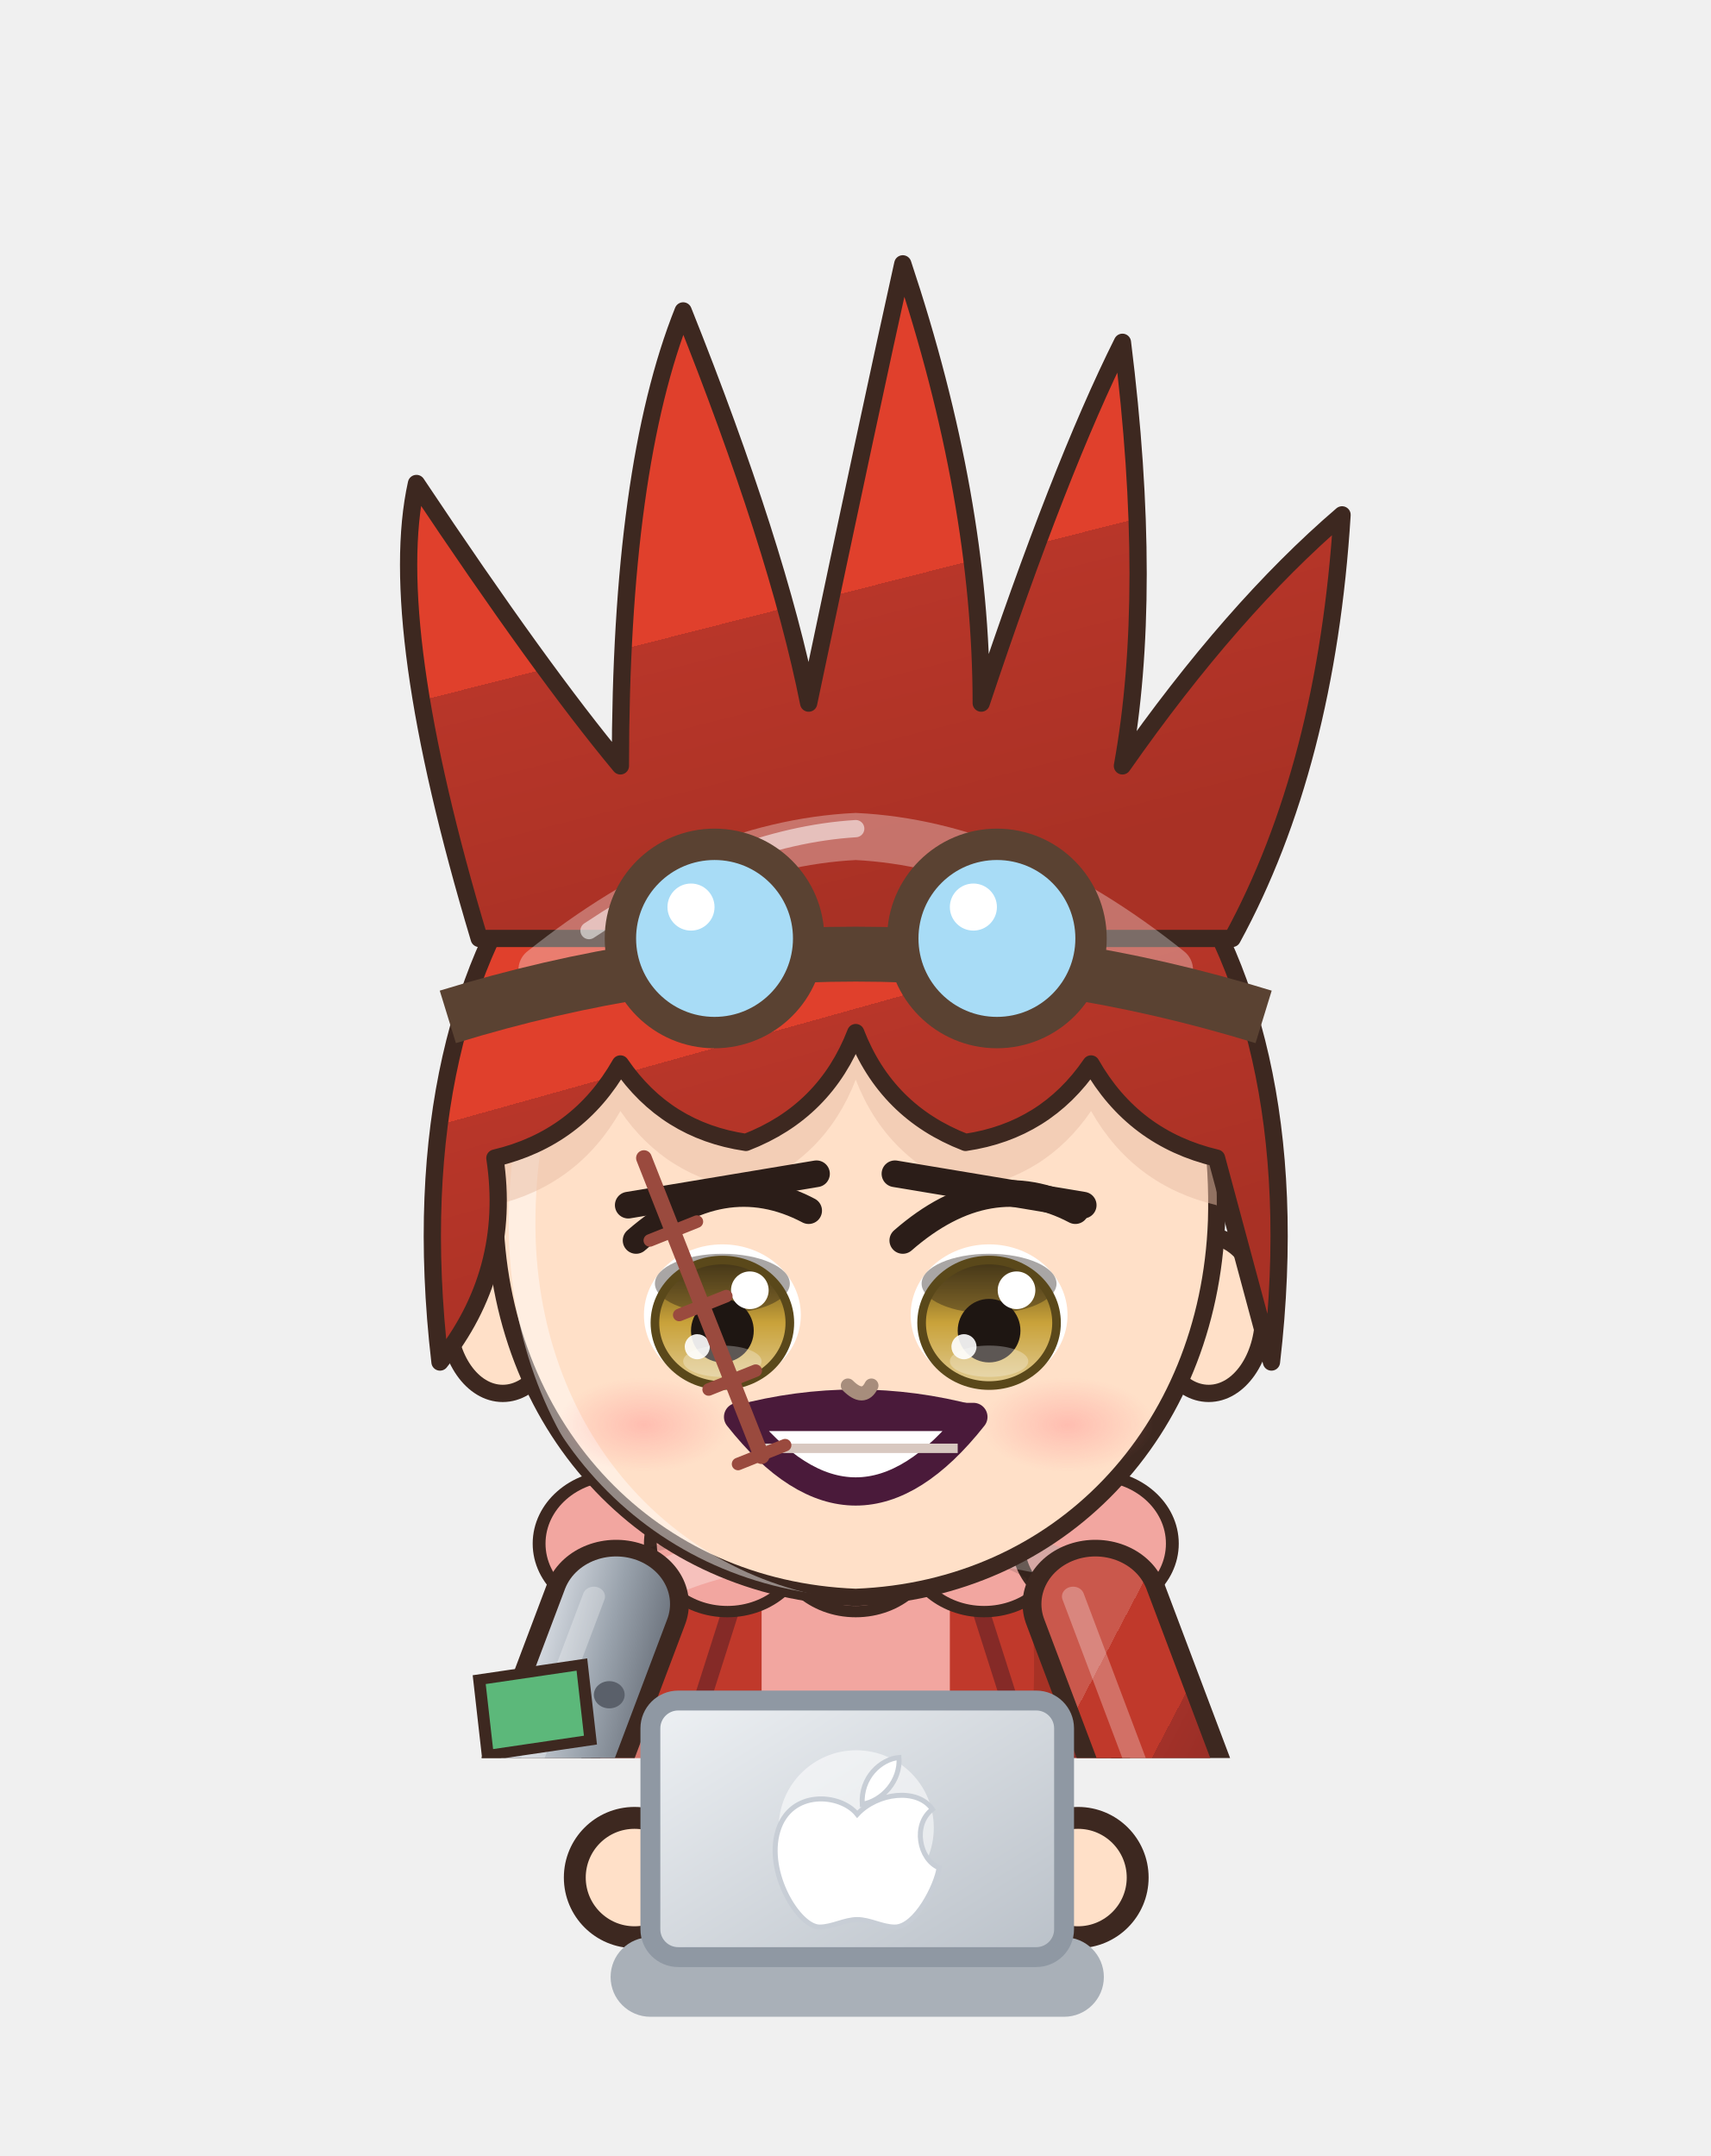
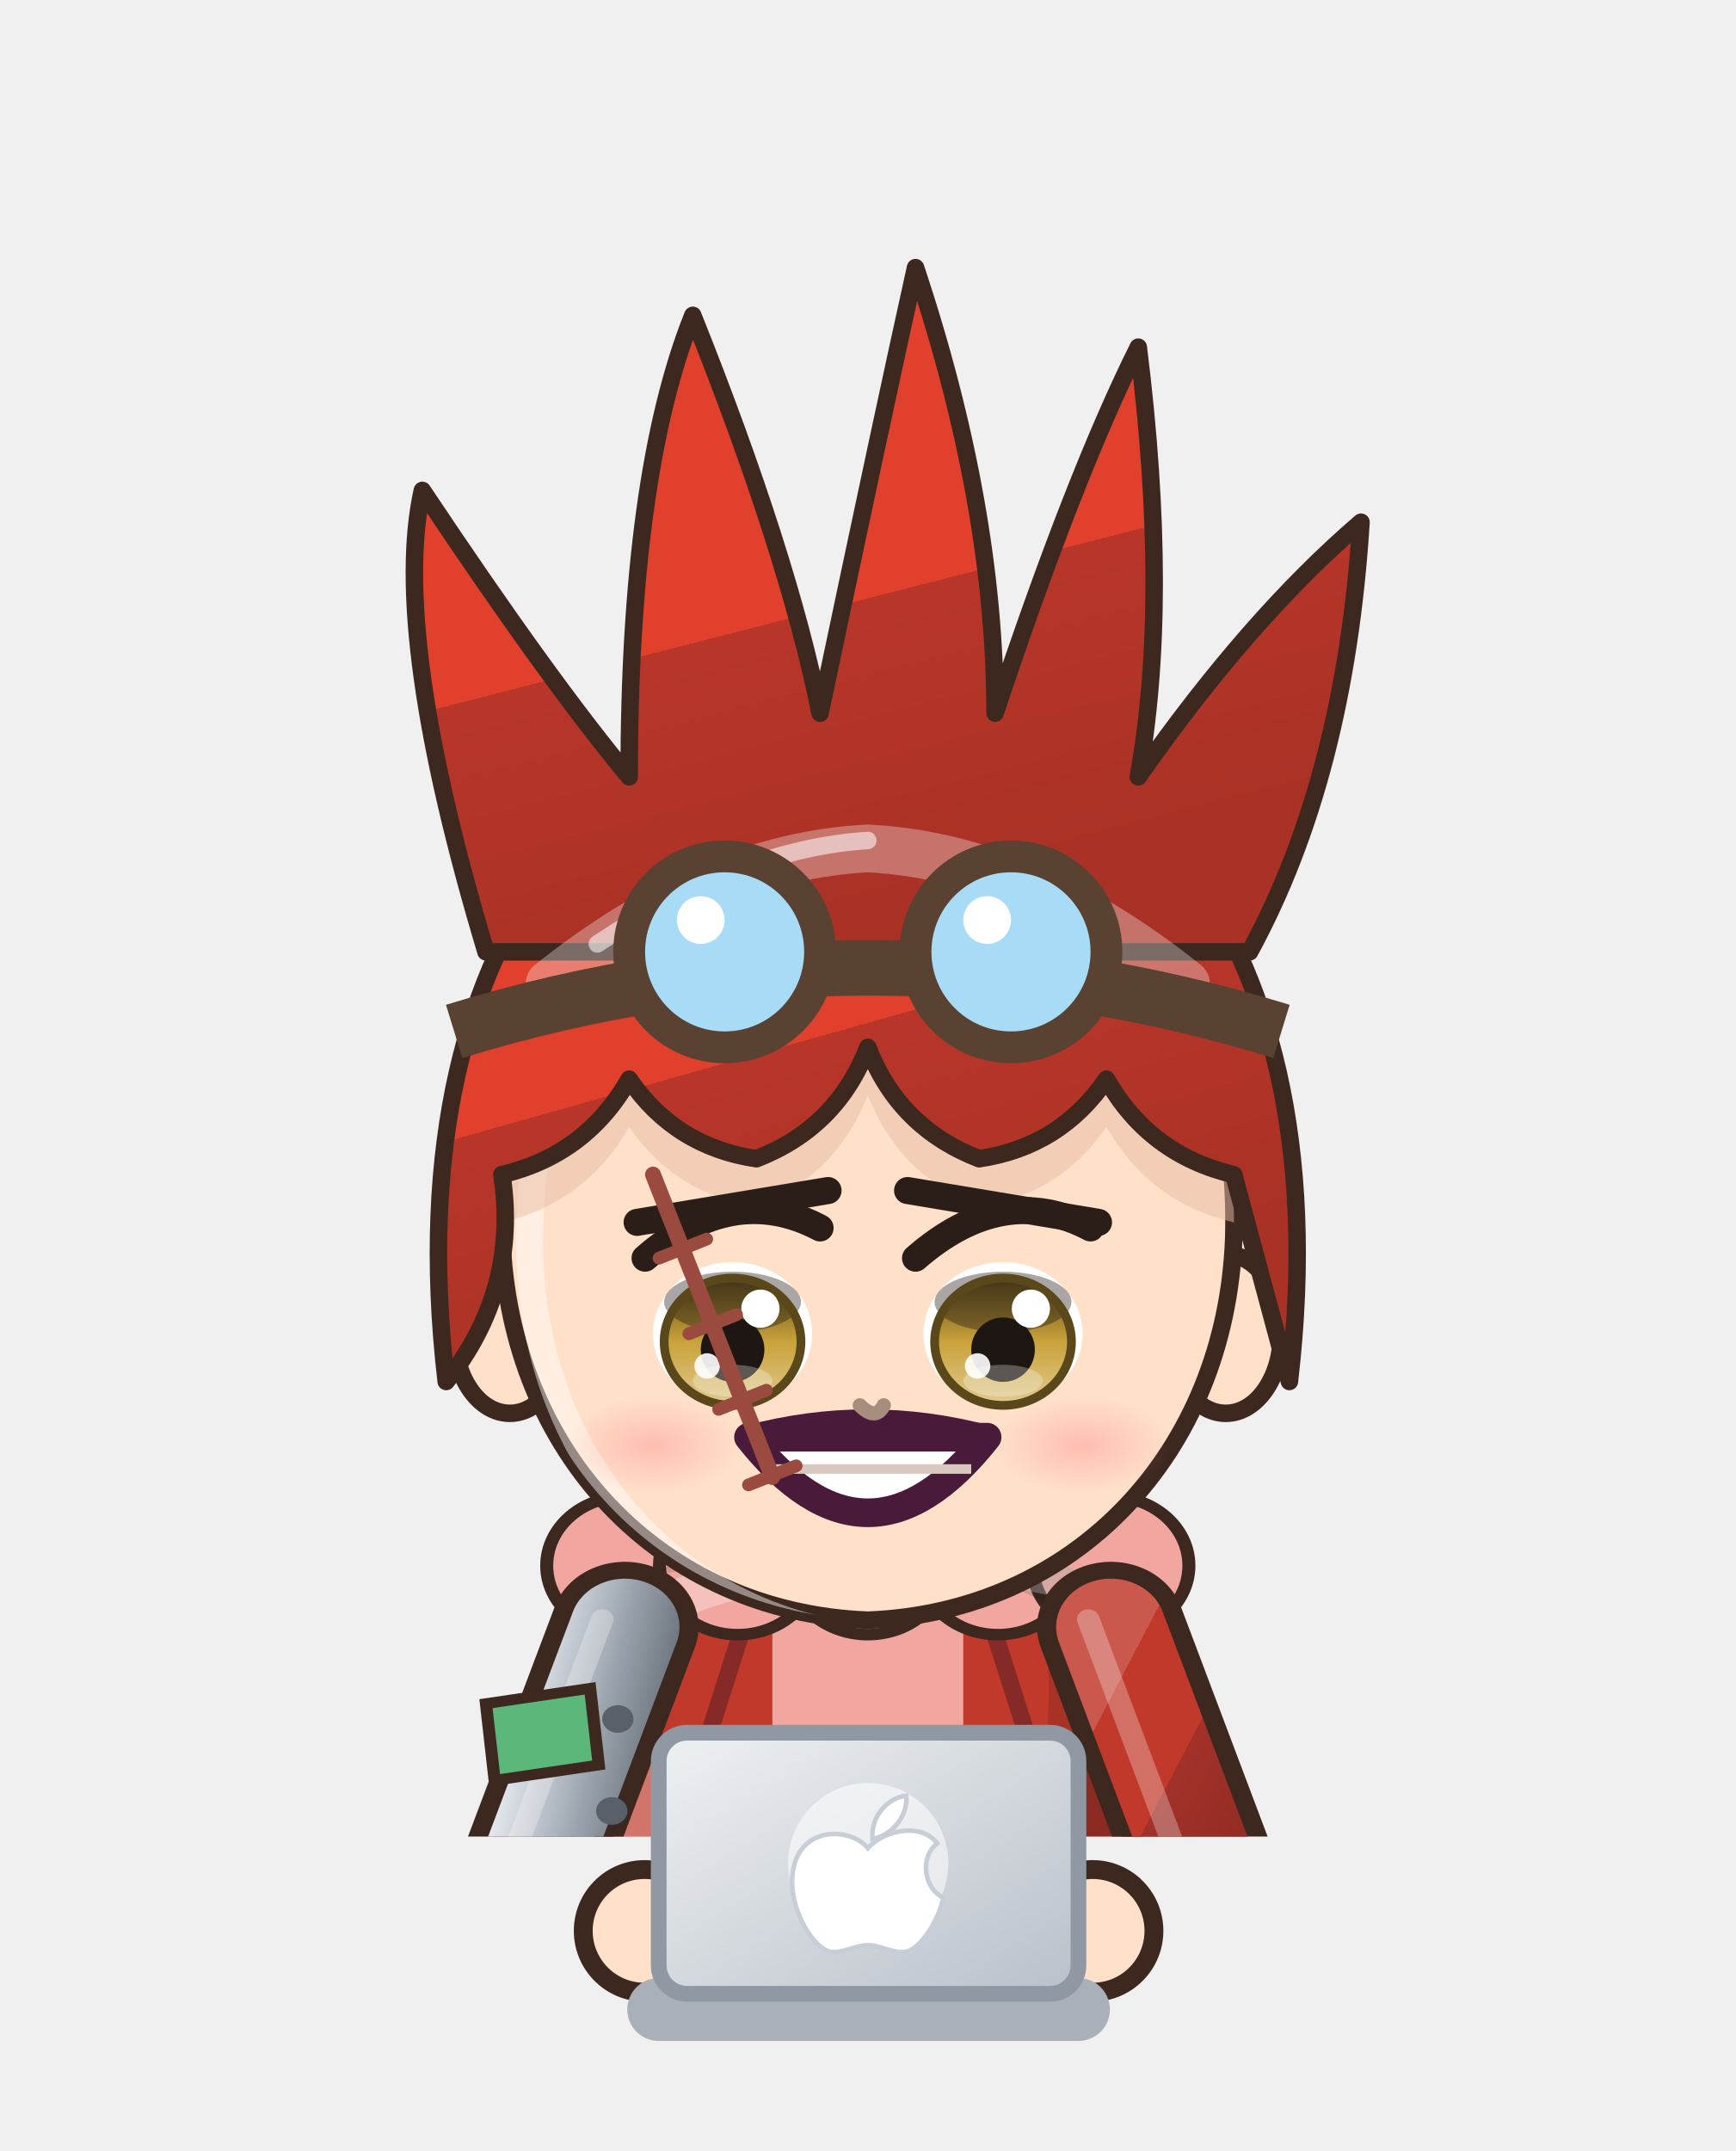
- <svg xmlns="http://www.w3.org/2000/svg" viewBox="1170.7 305.6 86.0 108.4" width="86.0" height="108.4">
-   <svg x="1170.7" y="305.6" viewBox="-120 -180 240 246.53" width="86.049" height="88.39">
+ <svg xmlns="http://www.w3.org/2000/svg" viewBox="701.4 239.2 110.4 136.8" width="110.4" height="136.8">
+   <svg x="701.4" y="239.2" viewBox="-120 -180 240 253.91" width="110.4" height="116.8">
    <defs>
      <linearGradient id="hair115" x1="0" y1="0" x2=".35" y2="1">
        <stop offset="0" stop-color="#e45e4d" />
        <stop offset=".16" stop-color="#e45e4d" />
        <stop offset=".16" stop-color="#e0402c" />
        <stop offset=".58" stop-color="#e0402c" />
        <stop offset=".58" stop-color="#b83629" />
        <stop offset="1" stop-color="#a93125" />
      </linearGradient>
      <radialGradient id="skin115" cx=".4" cy=".32" r=".85">
        <stop offset="0" stop-color="#ffe0c8" />
        <stop offset=".84" stop-color="#ffe0c8" />
        <stop offset=".84" stop-color="#f1cab1" />
        <stop offset="1" stop-color="#f1cab1" />
      </radialGradient>
      <linearGradient id="cloth115" x1="0" y1="0" x2=".45" y2="1">
        <stop offset="0" stop-color="#ca584c" />
        <stop offset=".16" stop-color="#ca584c" />
        <stop offset=".16" stop-color="#c0392b" />
        <stop offset=".6" stop-color="#c0392b" />
        <stop offset=".6" stop-color="#a23129" />
        <stop offset="1" stop-color="#952d25" />
      </linearGradient>
      <linearGradient id="iris115" x1="0" y1="0" x2="0" y2="1">
        <stop offset="0" stop-color="#5a481a" />
        <stop offset=".5" stop-color="#c9a23a" />
        <stop offset="1" stop-color="#e1cb92" />
      </linearGradient>
      <linearGradient id="gold115" x1="0" y1="0" x2="1" y2="1">
        <stop offset="0" stop-color="#f6d27a" />
        <stop offset=".55" stop-color="#d9a63a" />
        <stop offset="1" stop-color="#a8761e" />
      </linearGradient>
      <linearGradient id="steel115" x1="0" y1="0" x2="1" y2="1">
        <stop offset="0" stop-color="#e4e8ee" />
        <stop offset=".5" stop-color="#9aa3ad" />
        <stop offset="1" stop-color="#5a606a" />
      </linearGradient>
      <linearGradient id="beard115" x1="0" y1="0" x2="0" y2="1">
        <stop offset="0" stop-color="#e6e6ea" />
        <stop offset="1" stop-color="#b8b8c2" />
      </linearGradient>
      <radialGradient id="hawkiris115" cx=".45" cy=".4" r=".7">
        <stop offset="0" stop-color="#ffe27a" />
        <stop offset=".6" stop-color="#e8a52a" />
        <stop offset="1" stop-color="#9a5a12" />
      </radialGradient>
      <linearGradient id="straw115" x1="0" y1="0" x2=".3" y2="1">
        <stop offset="0" stop-color="#ffe7aa" />
        <stop offset=".16" stop-color="#ffe7aa" />
        <stop offset=".16" stop-color="#ffe39a" />
        <stop offset=".58" stop-color="#ffe39a" />
        <stop offset=".58" stop-color="#e9b456" />
        <stop offset="1" stop-color="#d6a54f" />
      </linearGradient>
      <radialGradient id="blush115">
        <stop offset="0" stop-color="#ff7f86" stop-opacity=".9" />
        <stop offset="1" stop-color="#ff7f86" stop-opacity="0" />
      </radialGradient>
      <clipPath id="face115">
        <path d="M -46,-4 C -47,-38 -25,-55 0,-55 C 25,-55 47,-38 46,-4 C 45,23 26,43 0,44 C -26,43 -45,23 -46,-4 Z" />
      </clipPath>
      <clipPath id="torso115">
        <path d="M -30,50 C -34,68 -28,94 -26,124 L 26,124 C 28,94 34,68 30,50 C 18,40 -18,40 -30,50 Z" />
      </clipPath>
    </defs>
    <ellipse cx="0" cy="208" rx="42" ry="7" fill="#000000" opacity=".16" />
    <g transform="translate(0,44.0) scale(1.100,1.100) translate(0,-44)" />
    <g transform="translate(0,205) scale(1.2,1.06) translate(0,-205)">
      <path d="M -23.5,118 Q -24.5,160.0 -20.5,202 L -5.5,202 Q -1.5,160.0 -2.5,118 Z" fill="#2b2a38" stroke="#3d2820" stroke-width="2.2" stroke-linejoin="round" />
      <path d="M -9,124 Q -8,160 -10,196" stroke="#000000" stroke-width="4.5" fill="none" opacity=".14" stroke-linecap="round" />
      <path d="M -18,126 Q -19,150 -18,170" stroke="#ffffff" stroke-width="2" fill="none" opacity=".22" stroke-linecap="round" />
      <ellipse cx="-13" cy="205" rx="14" ry="7" fill="#3a2a24" stroke="#3d2820" stroke-width="2.2" stroke-linejoin="round" />
      <ellipse cx="-17" cy="202.5" rx="5" ry="2" fill="#ffffff" opacity=".35" />
      <path d="M 2.5,118 Q 1.5,160.0 5.5,202 L 20.5,202 Q 24.5,160.0 23.5,118 Z" fill="#2b2a38" stroke="#3d2820" stroke-width="2.2" stroke-linejoin="round" />
      <path d="M 17,124 Q 18,160 16,196" stroke="#000000" stroke-width="4.5" fill="none" opacity=".14" stroke-linecap="round" />
      <path d="M 8,126 Q 7,150 8,170" stroke="#ffffff" stroke-width="2" fill="none" opacity=".22" stroke-linecap="round" />
      <ellipse cx="13" cy="205" rx="14" ry="7" fill="#3a2a24" stroke="#3d2820" stroke-width="2.2" stroke-linejoin="round" />
      <ellipse cx="9" cy="202.5" rx="5" ry="2" fill="#ffffff" opacity=".35" />
      <path d="M -30,50 C -34,68 -28,94 -26,124 L 26,124 C 28,94 34,68 30,50 C 18,40 -18,40 -30,50 Z" fill="url(#cloth115)" stroke="#3d2820" stroke-width="2.2" stroke-linejoin="round" />
      <path d="M -11,42 L 11,42 L 11,124 L -11,124 Z" fill="#f2a6a0" />
      <path d="M -11,42 L -20,74 L -11,124 M 11,42 L 20,74 L 11,124" stroke="#852a27" stroke-width="2" fill="none" />
      <circle cx="-28" cy="46" r="9" fill="#f2a6a0" stroke="#3d2820" stroke-width="1.5" />
      <circle cx="-15" cy="46" r="9" fill="#f2a6a0" stroke="#3d2820" stroke-width="1.5" />
      <circle cx="0" cy="46" r="9" fill="#f2a6a0" stroke="#3d2820" stroke-width="1.5" />
      <circle cx="15" cy="46" r="9" fill="#f2a6a0" stroke="#3d2820" stroke-width="1.5" />
      <circle cx="28" cy="46" r="9" fill="#f2a6a0" stroke="#3d2820" stroke-width="1.5" />
      <g clip-path="url(#torso115)">
        <path d="M -30,50 C -34,68 -28,94 -26,124 L 26,124 C 28,94 34,68 30,50 C 18,40 -18,40 -30,50 Z" transform="translate(4,3)" fill="none" stroke="#ffffff" stroke-width="5" opacity=".3" />
        <path d="M -30,50 C -34,68 -28,94 -26,124 L 26,124 C 28,94 34,68 30,50 C 18,40 -18,40 -30,50 Z" transform="translate(-6,-2)" fill="none" stroke="#000000" stroke-width="9" opacity=".13" />
      </g>
      <path d="M -27,112 L -36,176 L -10,176 L -9,118 Z M 27,112 L 36,176 L 10,176 L 9,118 Z" fill="url(#cloth115)" stroke="#3d2820" stroke-width="2.2" stroke-linejoin="round" />
      <path d="M -28,54 L -38,84 L -31,102" stroke="#3d2820" stroke-width="17" fill="none" stroke-linecap="round" stroke-linejoin="round" />
      <path d="M -28,54 L -38,84 L -31,102" stroke="url(#steel115)" stroke-width="12.6" fill="none" stroke-linecap="round" stroke-linejoin="round" />
      <path d="M -28,54 L -38,84 L -31,102" transform="translate(-2.6,-1)" stroke="#ffffff" stroke-width="2.6" fill="none" stroke-linecap="round" stroke-linejoin="round" opacity=".28" />
      <circle cx="-28.8" cy="66.0" r="1.8" fill="#5a606a" />
      <circle cx="-29.5" cy="78.0" r="1.8" fill="#5a606a" />
      <circle cx="-30.2" cy="90.0" r="1.8" fill="#5a606a" />
      <path d="M 28,54 L 38,84 L 31,102" stroke="#3d2820" stroke-width="17" fill="none" stroke-linecap="round" stroke-linejoin="round" />
      <path d="M 28,54 L 38,84 L 31,102" stroke="url(#cloth115)" stroke-width="12.6" fill="none" stroke-linecap="round" stroke-linejoin="round" />
      <path d="M 28,54 L 38,84 L 31,102" transform="translate(-2.6,-1)" stroke="#ffffff" stroke-width="2.6" fill="none" stroke-linecap="round" stroke-linejoin="round" opacity=".28" />
      <circle cx="-31" cy="102" r="8.5" fill="url(#steel115)" stroke="#3d2820" stroke-width="2.2" />
      <circle cx="31" cy="102" r="8.5" fill="url(#skin115)" stroke="#3d2820" stroke-width="2.2" />
      <path d="M -44,64 L -32,62 L -31,72 L -43,74 Z" fill="#5cb87a" stroke="#3d2820" stroke-width="1.4" />
      <path d="M -10,34 L 10,34 L 9,46 Q 0,50 -9,46 Z" fill="#f1cab1" />
    </g>
    <g transform="translate(0,44.0) scale(1.100,1.100) translate(0,-44)">
      <ellipse cx="-45" cy="8" rx="7" ry="10" fill="url(#skin115)" stroke="#3d2820" stroke-width="2.2" stroke-linejoin="round" />
      <ellipse cx="45" cy="8" rx="7" ry="10" fill="url(#skin115)" stroke="#3d2820" stroke-width="2.2" stroke-linejoin="round" />
      <path d="M -46,-4 C -47,-38 -25,-55 0,-55 C 25,-55 47,-38 46,-4 C 45,23 26,43 0,44 C -26,43 -45,23 -46,-4 Z" fill="url(#skin115)" stroke="#3d2820" stroke-width="2.2" stroke-linejoin="round" />
      <g clip-path="url(#face115)">
        <path d="M -46,-4 C -47,-38 -25,-55 0,-55 C 25,-55 47,-38 46,-4 C 45,23 26,43 0,44 C -26,43 -45,23 -46,-4 Z" transform="translate(3.5,2.5)" fill="none" stroke="#ffffff" stroke-width="3.4" opacity=".45" />
      </g>
      <g clip-path="url(#face115)">
        <path d="M -53,14 C -60,-46 -28,-72 0,-72 C 28,-72 60,-46 53,14 L 46,-12 Q 35.4,-14.5 30,-24 Q 24.2,-15.5 14,-14 Q 3.9,-17.9 0,-28 Q -3.9,-17.9 -14,-14 Q -24.2,-15.5 -30,-24 Q -35.4,-14.5 -46,-12 Q -43.8,2.5 -53,14 Z" transform="translate(0,6)" fill="#e7bca4" opacity=".5" />
      </g>
      <ellipse cx="-17" cy="8" rx="10" ry="9" fill="#ffffff" />
      <ellipse cx="-17" cy="9" rx="8.6" ry="8" fill="url(#iris115)" />
      <ellipse cx="-17" cy="4.0" rx="8.6" ry="3.8" fill="#1e1612" opacity=".38" />
      <ellipse cx="-17" cy="9" rx="8.6" ry="8" fill="none" stroke="#5a481a" stroke-width="1.1" />
      <ellipse cx="-17" cy="10" rx="4" ry="4.05" fill="#1e1612" />
      <ellipse cx="-17" cy="13.9" rx="5" ry="2.0" fill="#ffffff" opacity=".28" />
      <circle cx="-13.5" cy="4.85" r="2.4" fill="#ffffff" />
      <circle cx="-20.2" cy="12.05" r="1.6" fill="#ffffff" opacity=".9" />
      <path d="M -28,-1.5 Q -17,-11.1 -6,-5.3" stroke="#2b1d18" stroke-width="3.4" fill="none" stroke-linecap="round" />
      <path d="M -29,-6 L -5,-10" stroke="#2b1d18" stroke-width="3.4" stroke-linecap="round" />
      <ellipse cx="17" cy="8" rx="10" ry="9" fill="#ffffff" />
      <ellipse cx="17" cy="9" rx="8.6" ry="8" fill="url(#iris115)" />
      <ellipse cx="17" cy="4.0" rx="8.6" ry="3.8" fill="#1e1612" opacity=".38" />
      <ellipse cx="17" cy="9" rx="8.6" ry="8" fill="none" stroke="#5a481a" stroke-width="1.1" />
      <ellipse cx="17" cy="10" rx="4" ry="4.05" fill="#1e1612" />
      <ellipse cx="17" cy="13.9" rx="5" ry="2.0" fill="#ffffff" opacity=".28" />
      <circle cx="20.5" cy="4.85" r="2.4" fill="#ffffff" />
      <circle cx="13.8" cy="12.05" r="1.6" fill="#ffffff" opacity=".9" />
      <path d="M 6,-1.5 Q 17,-11.1 28,-5.3" stroke="#2b1d18" stroke-width="3.4" fill="none" stroke-linecap="round" />
      <path d="M 5,-10 L 29,-6" stroke="#2b1d18" stroke-width="3.4" stroke-linecap="round" />
      <path d="M -15,21 Q 0,40 15,21 Z" fill="#ffffff" stroke="#4a1a3a" stroke-width="3.6" stroke-linejoin="round" />
      <path d="M -13,25 L 13,25" stroke="#d8c8c0" stroke-width="1.2" />
      <path d="M -15,21 Q 0,17 15,21" stroke="#4a1a3a" stroke-width="3" fill="none" stroke-linecap="round" />
      <ellipse cx="-27" cy="22" rx="11" ry="6" fill="url(#blush115)" opacity="0.40" />
      <ellipse cx="27" cy="22" rx="11" ry="6" fill="url(#blush115)" opacity="0.40" />
      <path d="M -1,17 Q 1,19 2,17" stroke="#a78d7c" stroke-width="1.8" fill="none" stroke-linecap="round" />
      <path d="M -27,-12 L -12,26" stroke="#9a4a3e" stroke-width="2" stroke-linecap="round" />
      <path d="M -26.25,-1.5 l 6,-2.4" stroke="#9a4a3e" stroke-width="1.6" stroke-linecap="round" />
      <path d="M -22.5,8.0 l 6,-2.4" stroke="#9a4a3e" stroke-width="1.6" stroke-linecap="round" />
      <path d="M -18.75,17.5 l 6,-2.4" stroke="#9a4a3e" stroke-width="1.6" stroke-linecap="round" />
      <path d="M -15.0,27.0 l 6,-2.4" stroke="#9a4a3e" stroke-width="1.6" stroke-linecap="round" />
      <path d="M -53,14 C -60,-46 -28,-72 0,-72 C 28,-72 60,-46 53,14 L 46,-12 Q 35.4,-14.5 30,-24 Q 24.2,-15.5 14,-14 Q 3.9,-17.9 0,-28 Q -3.9,-17.9 -14,-14 Q -24.2,-15.5 -30,-24 Q -35.4,-14.5 -46,-12 Q -43.8,2.5 -53,14 Z" fill="url(#hair115)" stroke="#3d2820" stroke-width="2.2" stroke-linejoin="round" />
      <path d="M -48,-40 Q -60,-80 -56,-98 Q -40,-74 -30,-62 Q -30,-100 -22,-120 Q -10,-90 -6,-70 Q 2,-108 6,-126 Q 16,-96 16,-70 Q 26,-100 34,-116 Q 38,-84 34,-62 Q 48,-82 62,-94 Q 60,-62 48,-40 Z" fill="url(#hair115)" stroke="#3d2820" stroke-width="2.2" stroke-linejoin="round" />
      <defs>
        <clipPath id="hf115">
          <path d="M -53,14 C -60,-46 -28,-72 0,-72 C 28,-72 60,-46 53,14 L 46,-12 Q 35.4,-14.5 30,-24 Q 24.2,-15.5 14,-14 Q 3.9,-17.9 0,-28 Q -3.9,-17.9 -14,-14 Q -24.2,-15.5 -30,-24 Q -35.4,-14.5 -46,-12 Q -43.8,2.5 -53,14 Z" />
        </clipPath>
      </defs>
      <g clip-path="url(#hf115)">
        <path d="M -40,-36 Q -20,-52 0,-53 Q 20,-52 40,-36" stroke="#ffffff" stroke-width="6" fill="none" stroke-linecap="round" opacity=".32" />
        <path d="M -34,-41 Q -16,-53 0,-54" stroke="#ffffff" stroke-width="2.2" fill="none" stroke-linecap="round" opacity=".55" />
      </g>
      <path d="M -52,-30 Q 0,-46 52,-30" stroke="#5a4232" stroke-width="7" fill="none" />
      <circle cx="-18" cy="-40" r="12" fill="#a8dcf6" stroke="#5a4232" stroke-width="4" />
      <circle cx="-21" cy="-44" r="3" fill="#ffffff" />
      <circle cx="18" cy="-40" r="12" fill="#a8dcf6" stroke="#5a4232" stroke-width="4" />
      <circle cx="15" cy="-44" r="3" fill="#ffffff" />
    </g>
    <g transform="translate(0,205) scale(1.2,1.06) translate(0,-205)" />
  </svg>
-   <circle cx="1202.6" cy="400.0" r="3.0" fill="#ffe0c8" stroke="#3d2820" stroke-width="1.1" />
-   <circle cx="1224.9" cy="400.0" r="3.0" fill="#ffe0c8" stroke="#3d2820" stroke-width="1.1" />
+   <circle cx="742.4" cy="362.0" r="3.9" fill="#ffe0c8" stroke="#3d2820" stroke-width="1.2" />
+   <circle cx="770.9" cy="362.0" r="3.9" fill="#ffe0c8" stroke="#3d2820" stroke-width="1.2" />
  <defs>
    <linearGradient id="lp116" x1="0" y1="0" x2="1" y2="1">
      <stop offset="0" stop-color="#eef1f4" />
      <stop offset="1" stop-color="#b9c0c8" />
    </linearGradient>
  </defs>
-   <rect x="1201.4" y="403.0" width="24.8" height="4" rx="2" fill="#a9b0b8" />
-   <rect x="1203.4" y="391.1" width="20.8" height="12.9" rx="1.4" fill="url(#lp116)" stroke="#8f98a3" stroke-width="1" />
-   <ellipse cx="1213.75" cy="397.5" rx="3.9" ry="3.9" fill="#ffffff" opacity=".55" />
-   <path d="M 0,-4 C -2,-6.5 -8,-7 -9.5,-2 C -11,3 -7,9.5 -4.5,9.5 C -3,9.5 -1.5,8.6 0,8.6 C 1.5,8.6 3,9.5 4.5,9.5 C 7,9.5 9.5,4.5 9.8,2.4 C 7.4,1.4 6.6,-2.8 9,-4.6 C 7.2,-7.2 2.4,-6.6 0,-4 Z M 0.6,-5.2 C 0.4,-8.4 2.8,-10.6 5,-10.8 C 5.2,-8 3,-5.6 0.6,-5.2 Z" transform="translate(1213.8,398.5) scale(0.42)" fill="#ffffff" stroke="#c8ced6" stroke-width=".6" />
+   <rect x="741.3" y="365.0" width="30.7" height="4" rx="2" fill="#a9b0b8" />
+   <rect x="743.3" y="349.4" width="26.7" height="16.6" rx="1.8" fill="url(#lp116)" stroke="#8f98a3" stroke-width="1" />
+   <ellipse cx="756.625" cy="357.7" rx="5.1" ry="5.1" fill="#ffffff" opacity=".55" />
+   <path d="M 0,-4 C -2,-6.5 -8,-7 -9.5,-2 C -11,3 -7,9.5 -4.5,9.5 C -3,9.5 -1.5,8.6 0,8.6 C 1.5,8.6 3,9.5 4.5,9.5 C 7,9.5 9.5,4.5 9.8,2.4 C 7.4,1.4 6.6,-2.8 9,-4.6 C 7.2,-7.2 2.4,-6.6 0,-4 Z M 0.6,-5.2 C 0.4,-8.4 2.8,-10.6 5,-10.8 C 5.2,-8 3,-5.6 0.6,-5.2 Z" transform="translate(756.6,358.7) scale(0.49)" fill="#ffffff" stroke="#c8ced6" stroke-width=".6" />
</svg>
